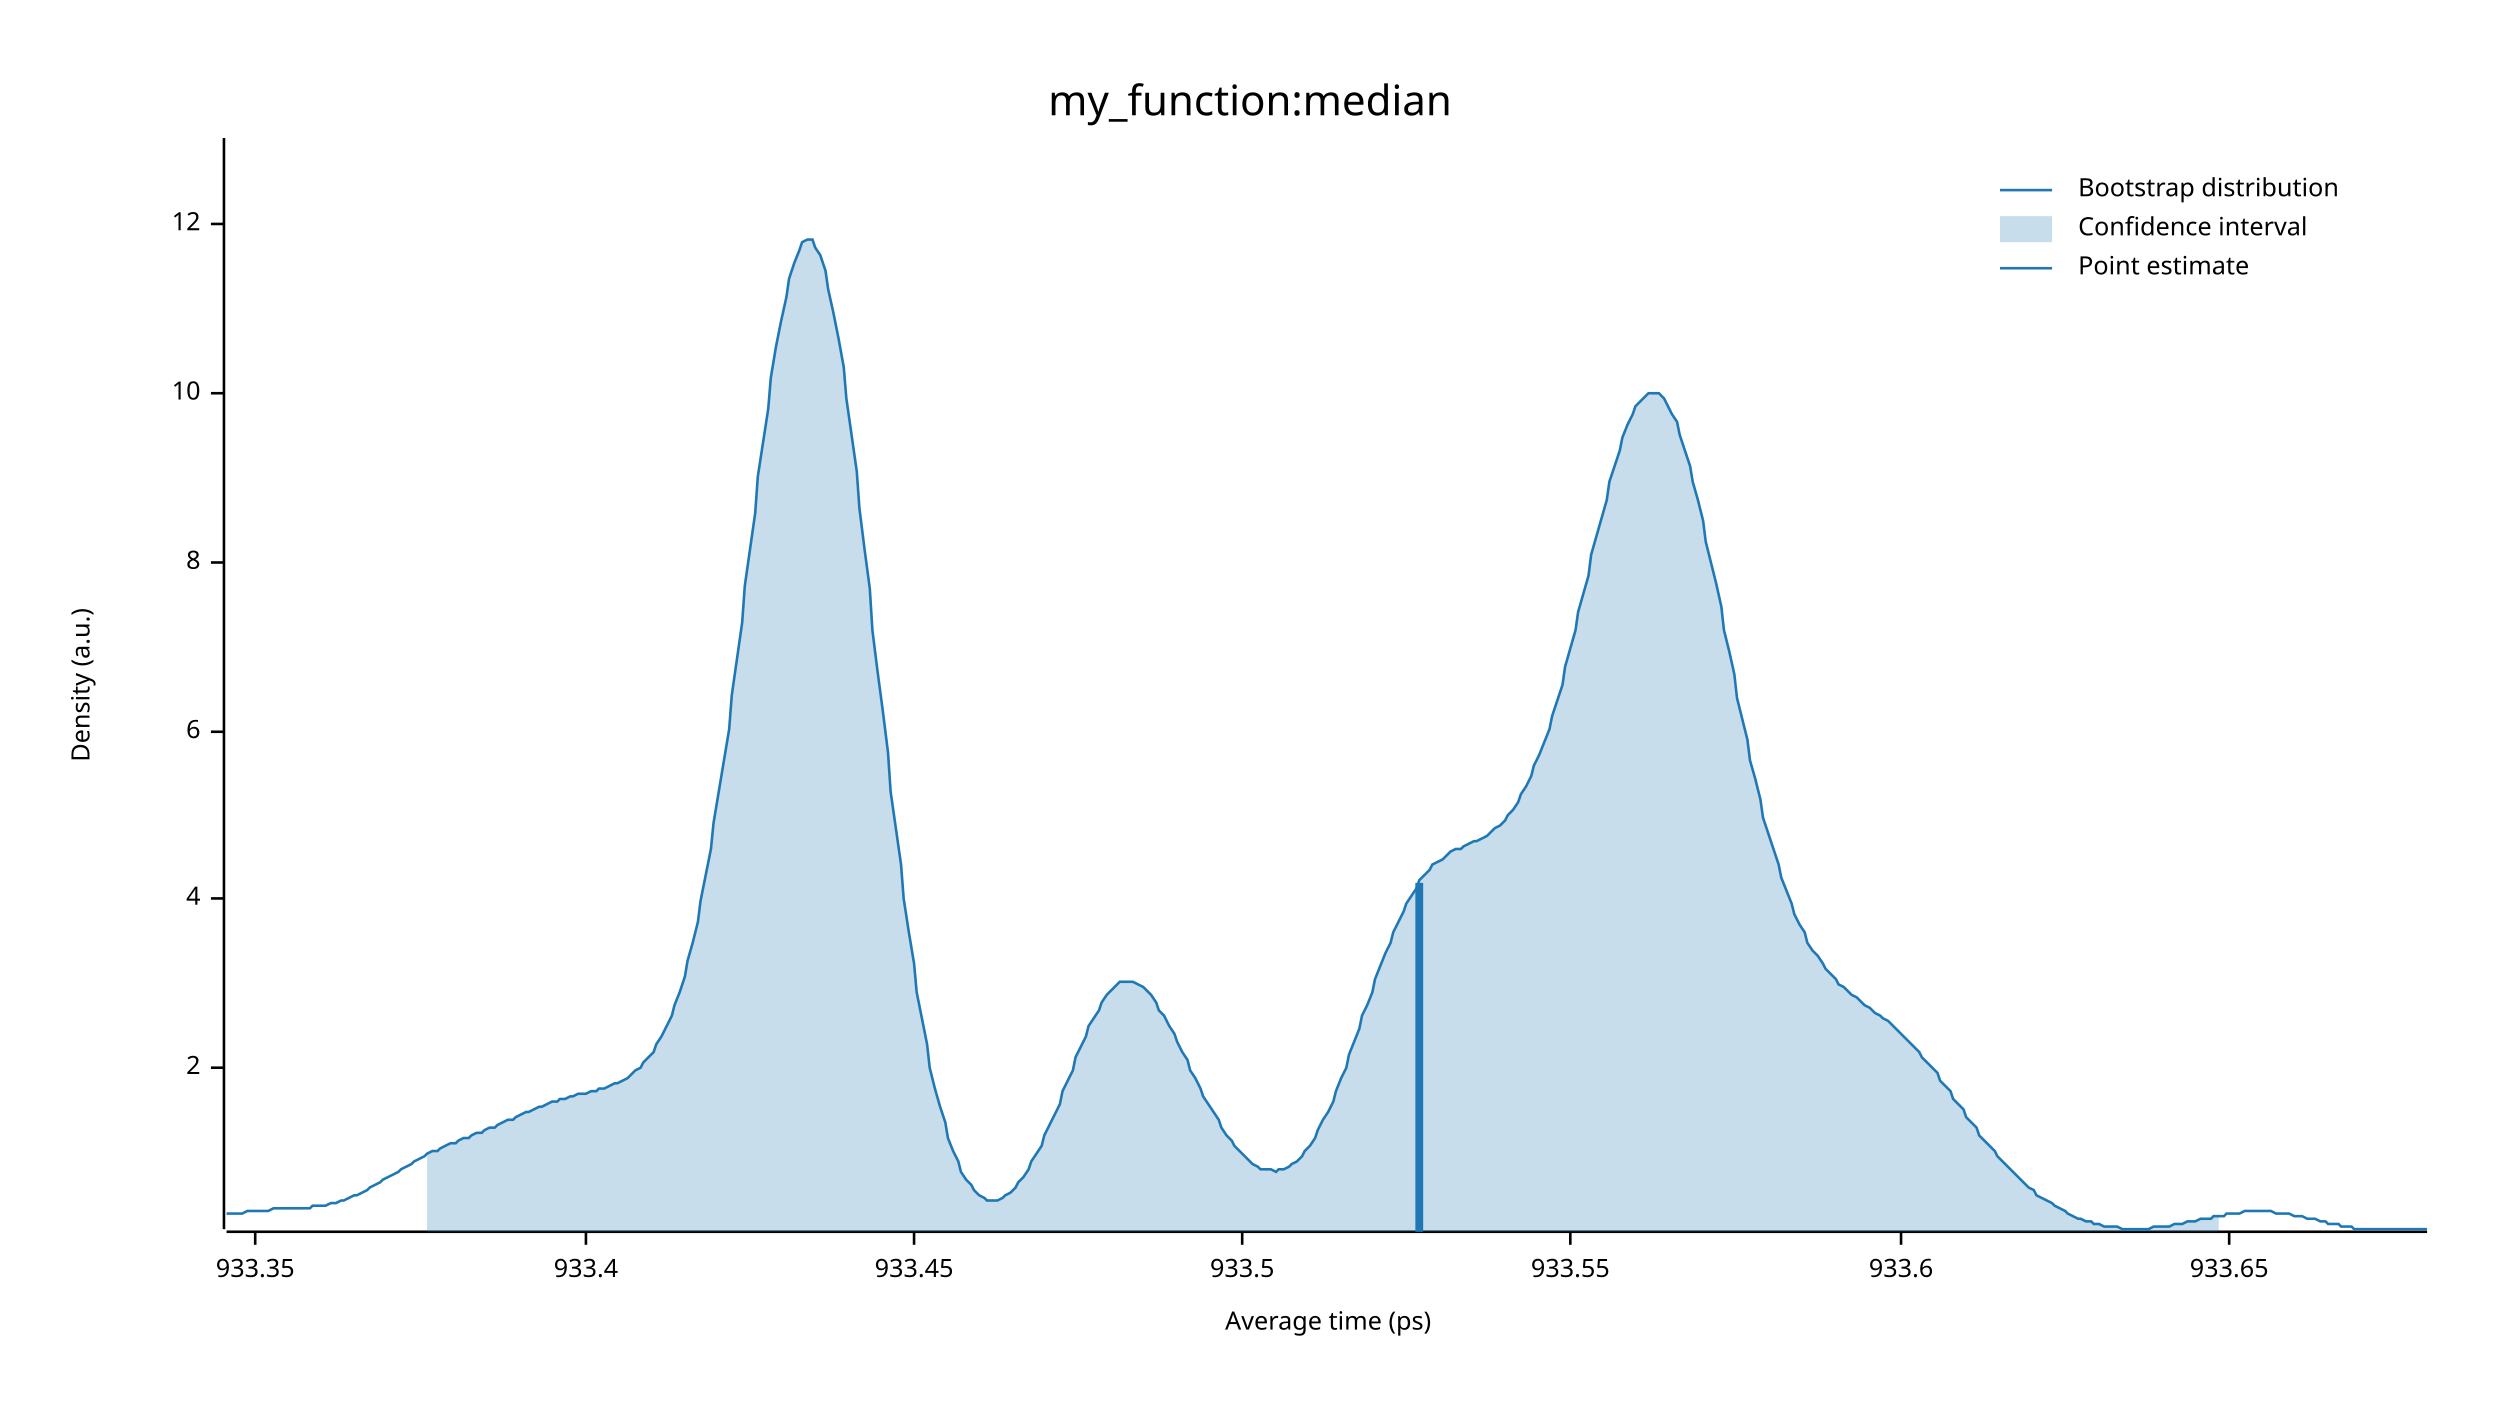
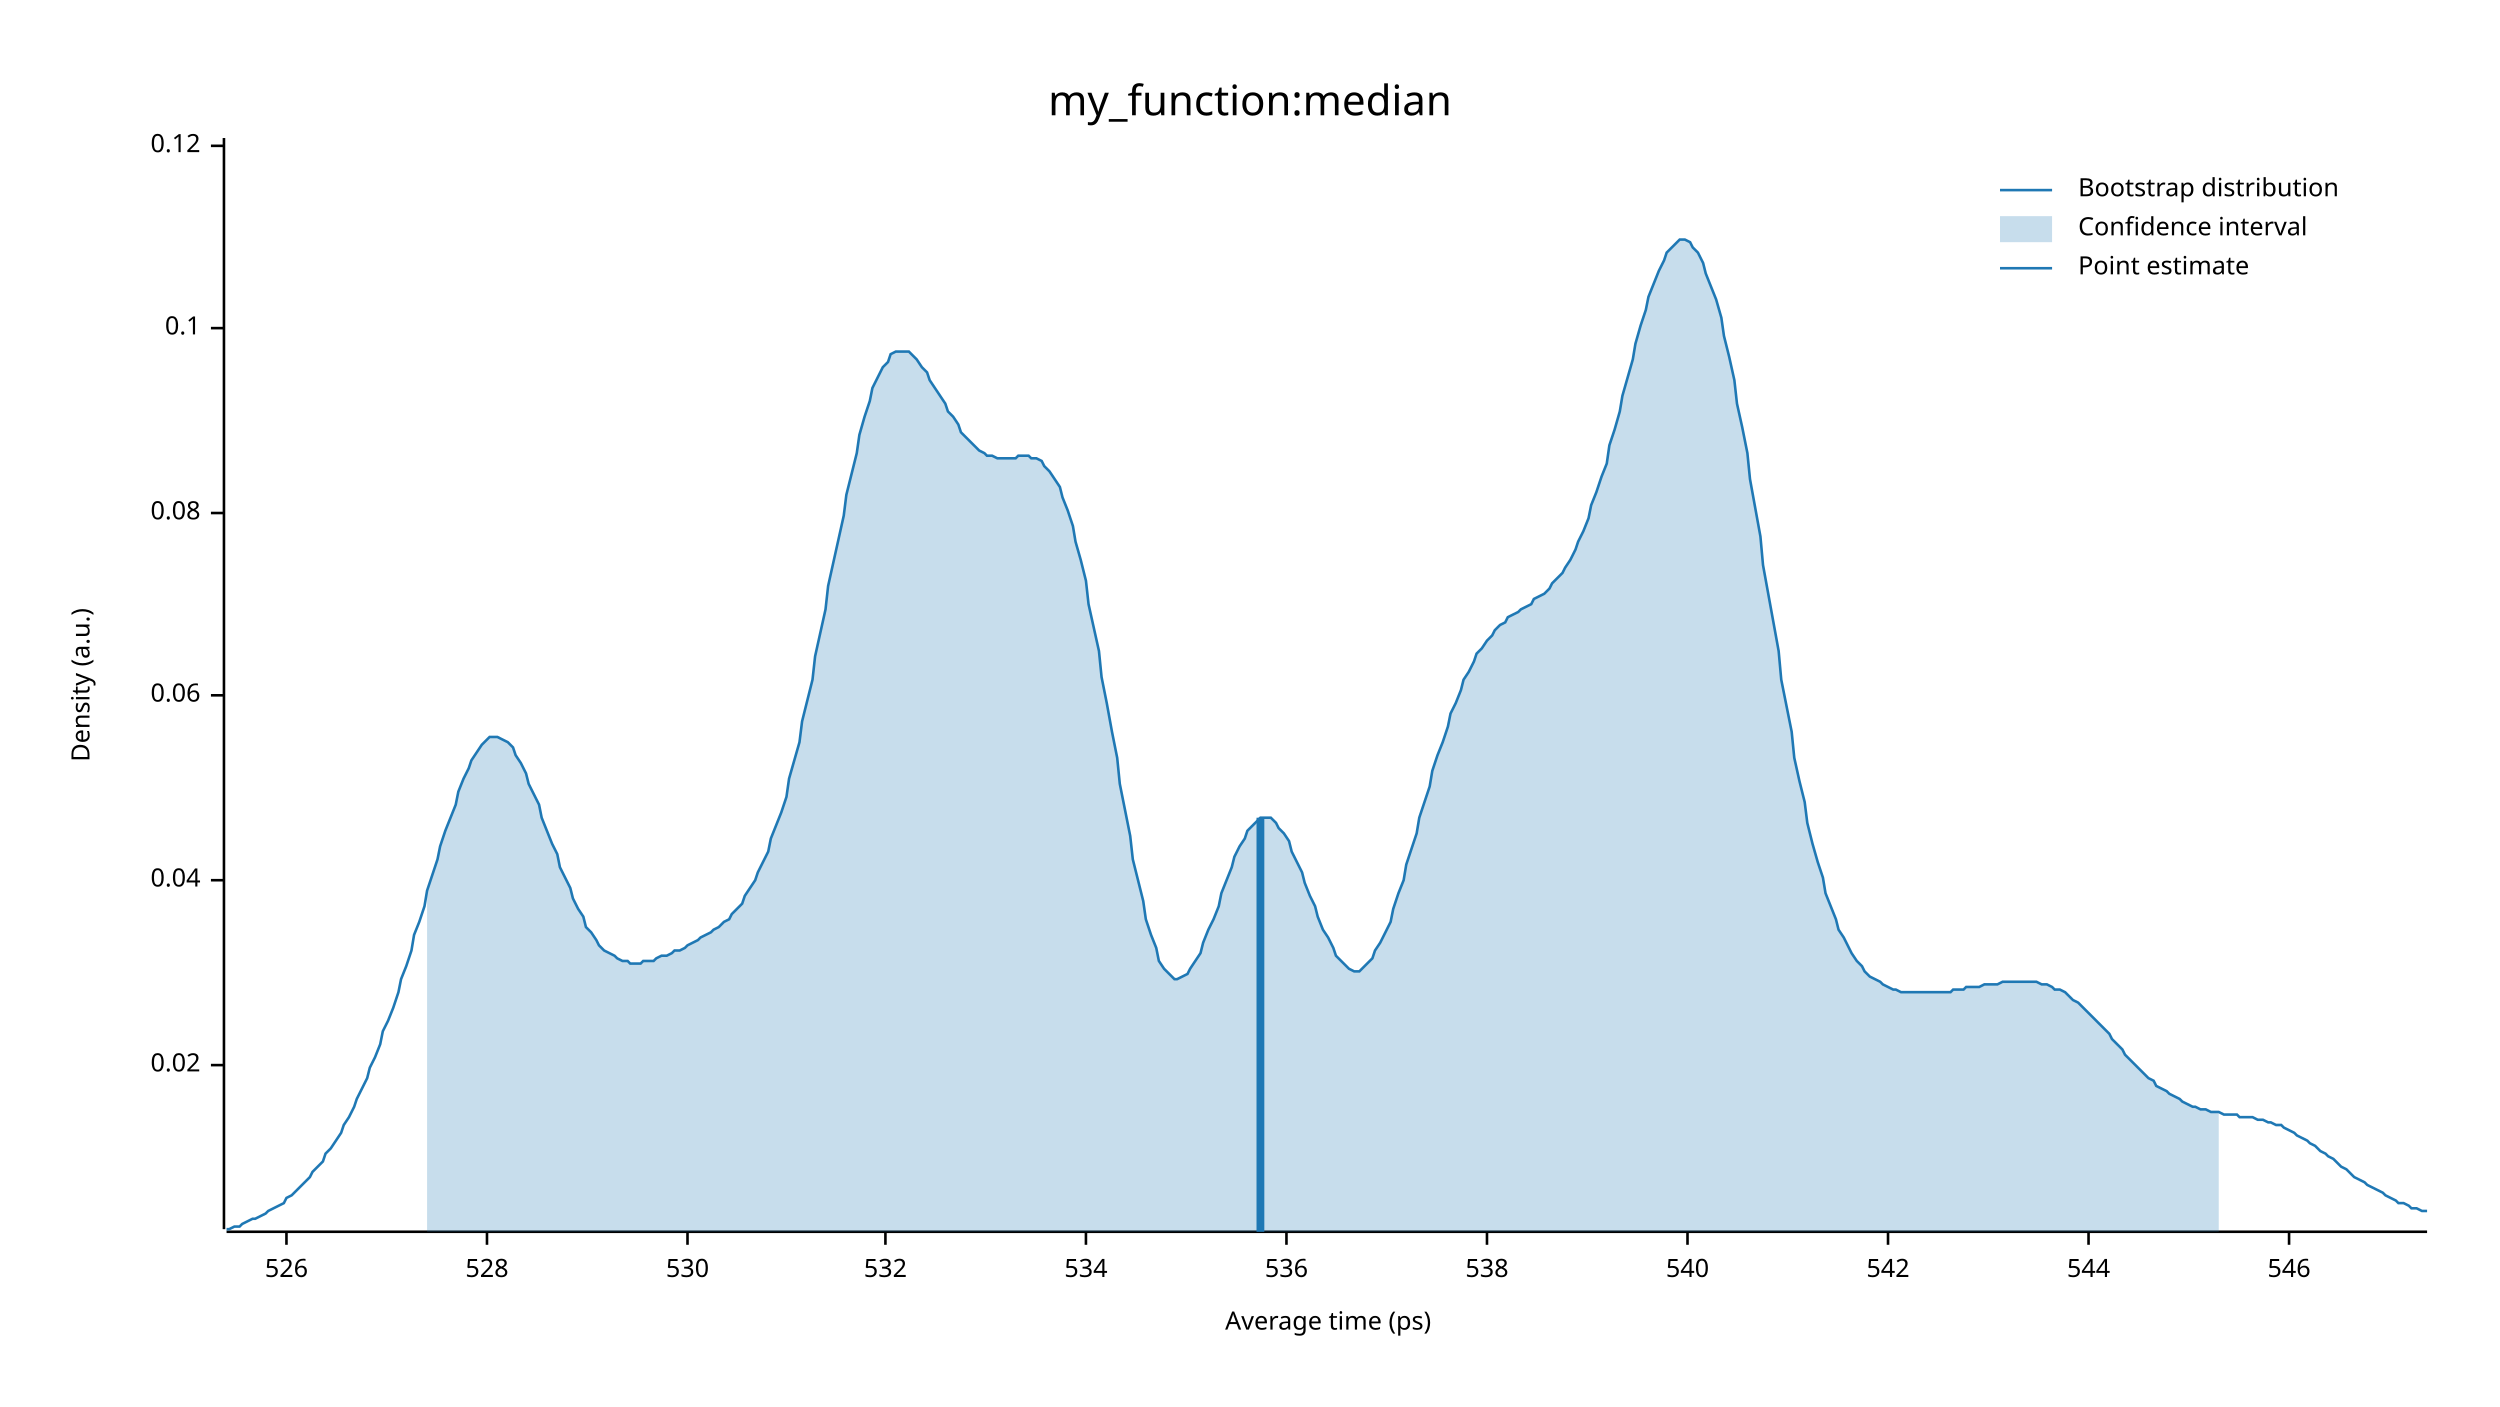
<svg xmlns="http://www.w3.org/2000/svg" width="960" height="540" viewBox="0 0 960 540">
  <text x="480" y="32" dy="0.76em" text-anchor="middle" font-family="sans-serif" font-size="16.129" opacity="1" fill="#000000">
my_function:median
</text>
  <text x="27" y="263" dy="0.76em" text-anchor="middle" font-family="sans-serif" font-size="9.677" opacity="1" fill="#000000" transform="rotate(270, 27, 263)">
Density (a.u.)
</text>
  <text x="510" y="513" dy="-0.5ex" text-anchor="middle" font-family="sans-serif" font-size="9.677" opacity="1" fill="#000000">
Average time (ps)
</text>
  <polyline fill="none" opacity="1" stroke="#000000" stroke-width="1" points="86,53 86,472 " />
-   <text x="77" y="410" dy="0.5ex" text-anchor="end" font-family="sans-serif" font-size="9.677" opacity="1" fill="#000000">
- 2
+   <text x="77" y="409" dy="0.5ex" text-anchor="end" font-family="sans-serif" font-size="9.677" opacity="1" fill="#000000">
+ 0.02
</text>
-   <polyline fill="none" opacity="1" stroke="#000000" stroke-width="1" points="81,410 86,410 " />
-   <text x="77" y="345" dy="0.5ex" text-anchor="end" font-family="sans-serif" font-size="9.677" opacity="1" fill="#000000">
- 4
+   <polyline fill="none" opacity="1" stroke="#000000" stroke-width="1" points="81,409 86,409 " />
+   <text x="77" y="338" dy="0.5ex" text-anchor="end" font-family="sans-serif" font-size="9.677" opacity="1" fill="#000000">
+ 0.04
</text>
-   <polyline fill="none" opacity="1" stroke="#000000" stroke-width="1" points="81,345 86,345 " />
-   <text x="77" y="281" dy="0.5ex" text-anchor="end" font-family="sans-serif" font-size="9.677" opacity="1" fill="#000000">
- 6
+   <polyline fill="none" opacity="1" stroke="#000000" stroke-width="1" points="81,338 86,338 " />
+   <text x="77" y="267" dy="0.5ex" text-anchor="end" font-family="sans-serif" font-size="9.677" opacity="1" fill="#000000">
+ 0.06
</text>
-   <polyline fill="none" opacity="1" stroke="#000000" stroke-width="1" points="81,281 86,281 " />
-   <text x="77" y="216" dy="0.5ex" text-anchor="end" font-family="sans-serif" font-size="9.677" opacity="1" fill="#000000">
- 8
+   <polyline fill="none" opacity="1" stroke="#000000" stroke-width="1" points="81,267 86,267 " />
+   <text x="77" y="197" dy="0.5ex" text-anchor="end" font-family="sans-serif" font-size="9.677" opacity="1" fill="#000000">
+ 0.08
</text>
-   <polyline fill="none" opacity="1" stroke="#000000" stroke-width="1" points="81,216 86,216 " />
-   <text x="77" y="151" dy="0.5ex" text-anchor="end" font-family="sans-serif" font-size="9.677" opacity="1" fill="#000000">
- 10
+   <polyline fill="none" opacity="1" stroke="#000000" stroke-width="1" points="81,197 86,197 " />
+   <text x="77" y="126" dy="0.5ex" text-anchor="end" font-family="sans-serif" font-size="9.677" opacity="1" fill="#000000">
+ 0.1
</text>
-   <polyline fill="none" opacity="1" stroke="#000000" stroke-width="1" points="81,151 86,151 " />
-   <text x="77" y="86" dy="0.5ex" text-anchor="end" font-family="sans-serif" font-size="9.677" opacity="1" fill="#000000">
- 12
+   <polyline fill="none" opacity="1" stroke="#000000" stroke-width="1" points="81,126 86,126 " />
+   <text x="77" y="56" dy="0.5ex" text-anchor="end" font-family="sans-serif" font-size="9.677" opacity="1" fill="#000000">
+ 0.12
</text>
-   <polyline fill="none" opacity="1" stroke="#000000" stroke-width="1" points="81,86 86,86 " />
+   <polyline fill="none" opacity="1" stroke="#000000" stroke-width="1" points="81,56 86,56 " />
  <polyline fill="none" opacity="1" stroke="#000000" stroke-width="1" points="87,473 932,473 " />
-   <text x="98" y="483" dy="0.76em" text-anchor="middle" font-family="sans-serif" font-size="9.677" opacity="1" fill="#000000">
- 933.35
+   <text x="110" y="483" dy="0.76em" text-anchor="middle" font-family="sans-serif" font-size="9.677" opacity="1" fill="#000000">
+ 526
</text>
-   <polyline fill="none" opacity="1" stroke="#000000" stroke-width="1" points="98,473 98,478 " />
-   <text x="225" y="483" dy="0.76em" text-anchor="middle" font-family="sans-serif" font-size="9.677" opacity="1" fill="#000000">
- 933.4
+   <polyline fill="none" opacity="1" stroke="#000000" stroke-width="1" points="110,473 110,478 " />
+   <text x="187" y="483" dy="0.76em" text-anchor="middle" font-family="sans-serif" font-size="9.677" opacity="1" fill="#000000">
+ 528
</text>
-   <polyline fill="none" opacity="1" stroke="#000000" stroke-width="1" points="225,473 225,478 " />
-   <text x="351" y="483" dy="0.76em" text-anchor="middle" font-family="sans-serif" font-size="9.677" opacity="1" fill="#000000">
- 933.45
+   <polyline fill="none" opacity="1" stroke="#000000" stroke-width="1" points="187,473 187,478 " />
+   <text x="264" y="483" dy="0.76em" text-anchor="middle" font-family="sans-serif" font-size="9.677" opacity="1" fill="#000000">
+ 530
</text>
-   <polyline fill="none" opacity="1" stroke="#000000" stroke-width="1" points="351,473 351,478 " />
-   <text x="477" y="483" dy="0.76em" text-anchor="middle" font-family="sans-serif" font-size="9.677" opacity="1" fill="#000000">
- 933.5
+   <polyline fill="none" opacity="1" stroke="#000000" stroke-width="1" points="264,473 264,478 " />
+   <text x="340" y="483" dy="0.76em" text-anchor="middle" font-family="sans-serif" font-size="9.677" opacity="1" fill="#000000">
+ 532
</text>
-   <polyline fill="none" opacity="1" stroke="#000000" stroke-width="1" points="477,473 477,478 " />
-   <text x="603" y="483" dy="0.76em" text-anchor="middle" font-family="sans-serif" font-size="9.677" opacity="1" fill="#000000">
- 933.55
+   <polyline fill="none" opacity="1" stroke="#000000" stroke-width="1" points="340,473 340,478 " />
+   <text x="417" y="483" dy="0.76em" text-anchor="middle" font-family="sans-serif" font-size="9.677" opacity="1" fill="#000000">
+ 534
</text>
-   <polyline fill="none" opacity="1" stroke="#000000" stroke-width="1" points="603,473 603,478 " />
-   <text x="730" y="483" dy="0.76em" text-anchor="middle" font-family="sans-serif" font-size="9.677" opacity="1" fill="#000000">
- 933.6
+   <polyline fill="none" opacity="1" stroke="#000000" stroke-width="1" points="417,473 417,478 " />
+   <text x="494" y="483" dy="0.76em" text-anchor="middle" font-family="sans-serif" font-size="9.677" opacity="1" fill="#000000">
+ 536
</text>
-   <polyline fill="none" opacity="1" stroke="#000000" stroke-width="1" points="730,473 730,478 " />
-   <text x="856" y="483" dy="0.76em" text-anchor="middle" font-family="sans-serif" font-size="9.677" opacity="1" fill="#000000">
- 933.65
+   <polyline fill="none" opacity="1" stroke="#000000" stroke-width="1" points="494,473 494,478 " />
+   <text x="571" y="483" dy="0.76em" text-anchor="middle" font-family="sans-serif" font-size="9.677" opacity="1" fill="#000000">
+ 538
</text>
-   <polyline fill="none" opacity="1" stroke="#000000" stroke-width="1" points="856,473 856,478 " />
-   <polyline fill="none" opacity="1" stroke="#1F78B4" stroke-width="1" points="87,466 88,466 90,466 92,466 93,466 95,465 97,465 98,465 100,465 102,465 103,465 105,464 107,464 109,464 110,464 112,464 114,464 115,464 117,464 119,464 120,463 122,463 124,463 125,463 127,462 129,462 131,461 132,461 134,460 136,459 137,459 139,458 141,457 142,456 144,455 146,454 147,453 149,452 151,451 153,450 154,449 156,448 158,447 159,446 161,445 163,444 164,443 166,442 168,442 169,441 171,440 173,439 175,439 176,438 178,437 180,437 181,436 183,435 185,435 186,434 188,433 190,433 191,432 193,431 195,430 197,430 198,429 200,428 202,427 203,427 205,426 207,425 208,425 210,424 212,423 214,423 215,422 217,422 219,421 220,421 222,420 224,420 225,420 227,419 229,419 230,418 232,418 234,417 236,416 237,416 239,415 241,414 242,413 244,411 246,410 247,408 249,406 251,404 252,401 254,398 256,394 258,390 259,386 261,381 263,375 264,369 266,362 268,354 269,346 271,336 273,326 274,316 276,304 278,292 280,280 281,267 283,253 285,239 286,225 288,211 290,197 291,183 293,170 295,157 296,145 298,133 300,123 302,114 303,107 305,101 307,96 308,93 310,92 312,92 313,95 315,98 317,104 318,111 320,120 322,130 324,141 325,153 327,167 329,181 330,195 332,211 334,226 335,242 337,258 339,273 341,289 342,304 344,318 346,332 347,345 349,358 351,370 352,381 354,391 356,401 357,410 359,418 361,425 363,431 364,437 366,442 368,446 369,450 371,453 373,455 374,457 376,459 378,460 379,461 381,461 383,461 385,460 386,459 388,458 390,456 391,454 393,452 395,449 396,446 398,443 400,440 401,436 403,432 405,428 407,424 408,419 410,415 412,411 413,406 415,402 417,398 418,394 420,391 422,388 423,385 425,382 427,380 429,378 430,377 432,377 434,377 435,377 437,378 439,379 440,380 442,382 444,385 445,388 447,390 449,394 451,397 452,400 454,404 456,407 457,411 459,414 461,418 462,421 464,424 466,427 468,430 469,433 471,436 473,438 474,440 476,442 478,444 479,445 481,447 483,448 484,449 486,449 488,449 490,450 491,449 493,449 495,448 496,447 498,446 500,444 501,442 503,440 505,437 506,434 508,430 510,427 512,423 513,419 515,414 517,410 518,405 520,400 522,395 523,390 525,386 527,381 528,376 530,371 532,366 534,362 535,358 537,354 539,350 540,347 542,344 544,341 545,338 547,336 549,334 550,332 552,331 554,330 556,328 557,327 559,326 561,326 562,325 564,324 566,323 567,323 569,322 571,321 573,319 574,318 576,317 578,315 579,313 581,311 583,308 584,305 586,302 588,298 589,294 591,290 593,285 595,280 596,275 598,269 600,263 601,256 603,249 605,242 606,235 608,228 610,221 611,213 613,206 615,199 617,192 618,185 620,179 622,173 623,168 625,163 627,159 628,156 630,154 632,152 633,151 635,151 637,151 639,153 640,155 642,159 644,162 645,167 647,173 649,179 650,185 652,192 654,200 655,208 657,216 659,224 661,233 662,242 664,250 666,259 667,268 669,276 671,284 672,292 674,299 676,307 677,314 679,320 681,326 683,332 684,337 686,342 688,347 689,351 691,355 693,358 694,362 696,365 698,367 700,370 701,372 703,374 705,376 706,378 708,379 710,381 711,382 713,383 715,385 716,386 718,387 720,389 722,390 723,391 725,392 727,394 728,395 730,397 732,399 733,400 735,402 737,404 738,406 740,408 742,410 744,412 745,415 747,417 749,419 750,422 752,424 754,426 755,429 757,431 759,433 760,436 762,438 764,440 766,442 767,444 769,446 771,448 772,449 774,451 776,453 777,454 779,456 781,457 782,459 784,460 786,461 788,462 789,463 791,464 793,465 794,466 796,467 798,468 799,468 801,469 803,469 804,470 806,470 808,471 810,471 811,471 813,471 815,472 816,472 818,472 820,472 821,472 823,472 825,472 827,471 828,471 830,471 832,471 833,471 835,470 837,470 838,470 840,469 842,469 843,469 845,468 847,468 849,468 850,467 852,467 854,467 855,466 857,466 859,466 860,466 862,465 864,465 865,465 867,465 869,465 871,465 872,465 874,466 876,466 877,466 879,466 881,467 882,467 884,467 886,468 887,468 889,468 891,469 893,469 894,470 896,470 898,470 899,471 901,471 903,471 904,472 906,472 908,472 909,472 911,472 913,472 915,472 916,472 918,472 920,472 921,472 923,472 925,472 926,472 928,472 930,472 932,472 " />
-   <polygon opacity="0.25" fill="#1F78B4" points="164,443 166,442 168,442 169,441 171,440 173,439 175,439 176,438 178,437 180,437 181,436 183,435 185,435 186,434 188,433 190,433 191,432 193,431 195,430 197,430 198,429 200,428 202,427 203,427 205,426 207,425 208,425 210,424 212,423 214,423 215,422 217,422 219,421 220,421 222,420 224,420 225,420 227,419 229,419 230,418 232,418 234,417 236,416 237,416 239,415 241,414 242,413 244,411 246,410 247,408 249,406 251,404 252,401 254,398 256,394 258,390 259,386 261,381 263,375 264,369 266,362 268,354 269,346 271,336 273,326 274,316 276,304 278,292 280,280 281,267 283,253 285,239 286,225 288,211 290,197 291,183 293,170 295,157 296,145 298,133 300,123 302,114 303,107 305,101 307,96 308,93 310,92 312,92 313,95 315,98 317,104 318,111 320,120 322,130 324,141 325,153 327,167 329,181 330,195 332,211 334,226 335,242 337,258 339,273 341,289 342,304 344,318 346,332 347,345 349,358 351,370 352,381 354,391 356,401 357,410 359,418 361,425 363,431 364,437 366,442 368,446 369,450 371,453 373,455 374,457 376,459 378,460 379,461 381,461 383,461 385,460 386,459 388,458 390,456 391,454 393,452 395,449 396,446 398,443 400,440 401,436 403,432 405,428 407,424 408,419 410,415 412,411 413,406 415,402 417,398 418,394 420,391 422,388 423,385 425,382 427,380 429,378 430,377 432,377 434,377 435,377 437,378 439,379 440,380 442,382 444,385 445,388 447,390 449,394 451,397 452,400 454,404 456,407 457,411 459,414 461,418 462,421 464,424 466,427 468,430 469,433 471,436 473,438 474,440 476,442 478,444 479,445 481,447 483,448 484,449 486,449 488,449 490,450 491,449 493,449 495,448 496,447 498,446 500,444 501,442 503,440 505,437 506,434 508,430 510,427 512,423 513,419 515,414 517,410 518,405 520,400 522,395 523,390 525,386 527,381 528,376 530,371 532,366 534,362 535,358 537,354 539,350 540,347 542,344 544,341 545,338 547,336 549,334 550,332 552,331 554,330 556,328 557,327 559,326 561,326 562,325 564,324 566,323 567,323 569,322 571,321 573,319 574,318 576,317 578,315 579,313 581,311 583,308 584,305 586,302 588,298 589,294 591,290 593,285 595,280 596,275 598,269 600,263 601,256 603,249 605,242 606,235 608,228 610,221 611,213 613,206 615,199 617,192 618,185 620,179 622,173 623,168 625,163 627,159 628,156 630,154 632,152 633,151 635,151 637,151 639,153 640,155 642,159 644,162 645,167 647,173 649,179 650,185 652,192 654,200 655,208 657,216 659,224 661,233 662,242 664,250 666,259 667,268 669,276 671,284 672,292 674,299 676,307 677,314 679,320 681,326 683,332 684,337 686,342 688,347 689,351 691,355 693,358 694,362 696,365 698,367 700,370 701,372 703,374 705,376 706,378 708,379 710,381 711,382 713,383 715,385 716,386 718,387 720,389 722,390 723,391 725,392 727,394 728,395 730,397 732,399 733,400 735,402 737,404 738,406 740,408 742,410 744,412 745,415 747,417 749,419 750,422 752,424 754,426 755,429 757,431 759,433 760,436 762,438 764,440 766,442 767,444 769,446 771,448 772,449 774,451 776,453 777,454 779,456 781,457 782,459 784,460 786,461 788,462 789,463 791,464 793,465 794,466 796,467 798,468 799,468 801,469 803,469 804,470 806,470 808,471 810,471 811,471 813,471 815,472 816,472 818,472 820,472 821,472 823,472 825,472 827,471 828,471 830,471 832,471 833,471 835,470 837,470 838,470 840,469 842,469 843,469 845,468 847,468 849,468 850,467 852,467 852,473 164,473 " />
-   <polyline fill="none" opacity="1" stroke="#1F78B4" stroke-width="3" points="545,473 545,339 " />
+   <polyline fill="none" opacity="1" stroke="#000000" stroke-width="1" points="571,473 571,478 " />
+   <text x="648" y="483" dy="0.76em" text-anchor="middle" font-family="sans-serif" font-size="9.677" opacity="1" fill="#000000">
+ 540
+ </text>
+   <polyline fill="none" opacity="1" stroke="#000000" stroke-width="1" points="648,473 648,478 " />
+   <text x="725" y="483" dy="0.76em" text-anchor="middle" font-family="sans-serif" font-size="9.677" opacity="1" fill="#000000">
+ 542
+ </text>
+   <polyline fill="none" opacity="1" stroke="#000000" stroke-width="1" points="725,473 725,478 " />
+   <text x="802" y="483" dy="0.76em" text-anchor="middle" font-family="sans-serif" font-size="9.677" opacity="1" fill="#000000">
+ 544
+ </text>
+   <polyline fill="none" opacity="1" stroke="#000000" stroke-width="1" points="802,473 802,478 " />
+   <text x="879" y="483" dy="0.76em" text-anchor="middle" font-family="sans-serif" font-size="9.677" opacity="1" fill="#000000">
+ 546
+ </text>
+   <polyline fill="none" opacity="1" stroke="#000000" stroke-width="1" points="879,473 879,478 " />
+   <polyline fill="none" opacity="1" stroke="#1F78B4" stroke-width="1" points="87,472 88,472 90,471 92,471 93,470 95,469 97,468 98,468 100,467 102,466 103,465 105,464 107,463 109,462 110,460 112,459 114,457 115,456 117,454 119,452 120,450 122,448 124,446 125,443 127,441 129,438 131,435 132,432 134,429 136,425 137,422 139,418 141,414 142,410 144,406 146,401 147,396 149,392 151,387 153,381 154,376 156,371 158,365 159,359 161,354 163,348 164,342 166,336 168,330 169,325 171,319 173,314 175,309 176,304 178,299 180,295 181,292 183,289 185,286 186,285 188,283 190,283 191,283 193,284 195,285 197,287 198,290 200,293 202,297 203,301 205,305 207,309 208,314 210,319 212,324 214,328 215,333 217,337 219,341 220,345 222,349 224,352 225,356 227,358 229,361 230,363 232,365 234,366 236,367 237,368 239,369 241,369 242,370 244,370 246,370 247,369 249,369 251,369 252,368 254,367 256,367 258,366 259,365 261,365 263,364 264,363 266,362 268,361 269,360 271,359 273,358 274,357 276,356 278,354 280,353 281,351 283,349 285,347 286,344 288,341 290,338 291,335 293,331 295,327 296,322 298,317 300,312 302,306 303,299 305,292 307,285 308,277 310,269 312,261 313,252 315,243 317,234 318,225 320,216 322,207 324,198 325,190 327,182 329,174 330,167 332,160 334,154 335,149 337,145 339,141 341,139 342,136 344,135 346,135 347,135 349,135 351,137 352,138 354,141 356,143 357,146 359,149 361,152 363,155 364,158 366,160 368,163 369,166 371,168 373,170 374,171 376,173 378,174 379,175 381,175 383,176 385,176 386,176 388,176 390,176 391,175 393,175 395,175 396,176 398,176 400,177 401,179 403,181 405,184 407,187 408,191 410,196 412,202 413,208 415,215 417,223 418,232 420,241 422,250 423,260 425,270 427,281 429,291 430,301 432,311 434,321 435,330 437,338 439,346 440,353 442,359 444,364 445,369 447,372 449,374 451,376 452,376 454,375 456,374 457,372 459,369 461,366 462,362 464,357 466,353 468,348 469,343 471,338 473,333 474,329 476,325 478,322 479,319 481,317 483,315 484,314 486,314 488,314 490,316 491,318 493,320 495,323 496,327 498,331 500,335 501,339 503,344 505,348 506,352 508,357 510,360 512,364 513,367 515,369 517,371 518,372 520,373 522,373 523,372 525,370 527,368 528,365 530,362 532,358 534,354 535,349 537,343 539,338 540,332 542,326 544,320 545,314 547,308 549,302 550,296 552,290 554,285 556,279 557,274 559,270 561,265 562,261 564,258 566,254 567,251 569,249 571,246 573,244 574,242 576,240 578,239 579,237 581,236 583,235 584,234 586,233 588,232 589,230 591,229 593,228 595,226 596,224 598,222 600,220 601,218 603,215 605,211 606,208 608,204 610,199 611,194 613,189 615,183 617,178 618,171 620,165 622,158 623,152 625,145 627,138 628,132 630,125 632,119 633,114 635,109 637,104 639,100 640,97 642,95 644,93 645,92 647,92 649,93 650,95 652,97 654,101 655,105 657,110 659,115 661,122 662,129 664,137 666,146 667,155 669,164 671,174 672,184 674,195 676,206 677,217 679,228 681,239 683,250 684,261 686,271 688,281 689,291 691,300 693,308 694,316 696,324 698,331 700,337 701,343 703,348 705,353 706,357 708,360 710,364 711,366 713,369 715,371 716,373 718,375 720,376 722,377 723,378 725,379 727,380 728,380 730,381 732,381 733,381 735,381 737,381 738,381 740,381 742,381 744,381 745,381 747,381 749,381 750,380 752,380 754,380 755,379 757,379 759,379 760,379 762,378 764,378 766,378 767,378 769,377 771,377 772,377 774,377 776,377 777,377 779,377 781,377 782,377 784,378 786,378 788,379 789,380 791,380 793,381 794,382 796,384 798,385 799,386 801,388 803,390 804,391 806,393 808,395 810,397 811,399 813,401 815,403 816,405 818,407 820,409 821,410 823,412 825,414 827,415 828,417 830,418 832,419 833,420 835,421 837,422 838,423 840,424 842,425 843,425 845,426 847,426 849,427 850,427 852,427 854,428 855,428 857,428 859,428 860,429 862,429 864,429 865,429 867,430 869,430 871,431 872,431 874,432 876,432 877,433 879,434 881,435 882,436 884,437 886,438 887,439 889,440 891,442 893,443 894,444 896,445 898,447 899,448 901,449 903,451 904,452 906,453 908,454 909,455 911,456 913,457 915,458 916,459 918,460 920,461 921,462 923,462 925,463 926,464 928,464 930,465 932,465 " />
+   <polygon opacity="0.25" fill="#1F78B4" points="164,342 166,336 168,330 169,325 171,319 173,314 175,309 176,304 178,299 180,295 181,292 183,289 185,286 186,285 188,283 190,283 191,283 193,284 195,285 197,287 198,290 200,293 202,297 203,301 205,305 207,309 208,314 210,319 212,324 214,328 215,333 217,337 219,341 220,345 222,349 224,352 225,356 227,358 229,361 230,363 232,365 234,366 236,367 237,368 239,369 241,369 242,370 244,370 246,370 247,369 249,369 251,369 252,368 254,367 256,367 258,366 259,365 261,365 263,364 264,363 266,362 268,361 269,360 271,359 273,358 274,357 276,356 278,354 280,353 281,351 283,349 285,347 286,344 288,341 290,338 291,335 293,331 295,327 296,322 298,317 300,312 302,306 303,299 305,292 307,285 308,277 310,269 312,261 313,252 315,243 317,234 318,225 320,216 322,207 324,198 325,190 327,182 329,174 330,167 332,160 334,154 335,149 337,145 339,141 341,139 342,136 344,135 346,135 347,135 349,135 351,137 352,138 354,141 356,143 357,146 359,149 361,152 363,155 364,158 366,160 368,163 369,166 371,168 373,170 374,171 376,173 378,174 379,175 381,175 383,176 385,176 386,176 388,176 390,176 391,175 393,175 395,175 396,176 398,176 400,177 401,179 403,181 405,184 407,187 408,191 410,196 412,202 413,208 415,215 417,223 418,232 420,241 422,250 423,260 425,270 427,281 429,291 430,301 432,311 434,321 435,330 437,338 439,346 440,353 442,359 444,364 445,369 447,372 449,374 451,376 452,376 454,375 456,374 457,372 459,369 461,366 462,362 464,357 466,353 468,348 469,343 471,338 473,333 474,329 476,325 478,322 479,319 481,317 483,315 484,314 486,314 488,314 490,316 491,318 493,320 495,323 496,327 498,331 500,335 501,339 503,344 505,348 506,352 508,357 510,360 512,364 513,367 515,369 517,371 518,372 520,373 522,373 523,372 525,370 527,368 528,365 530,362 532,358 534,354 535,349 537,343 539,338 540,332 542,326 544,320 545,314 547,308 549,302 550,296 552,290 554,285 556,279 557,274 559,270 561,265 562,261 564,258 566,254 567,251 569,249 571,246 573,244 574,242 576,240 578,239 579,237 581,236 583,235 584,234 586,233 588,232 589,230 591,229 593,228 595,226 596,224 598,222 600,220 601,218 603,215 605,211 606,208 608,204 610,199 611,194 613,189 615,183 617,178 618,171 620,165 622,158 623,152 625,145 627,138 628,132 630,125 632,119 633,114 635,109 637,104 639,100 640,97 642,95 644,93 645,92 647,92 649,93 650,95 652,97 654,101 655,105 657,110 659,115 661,122 662,129 664,137 666,146 667,155 669,164 671,174 672,184 674,195 676,206 677,217 679,228 681,239 683,250 684,261 686,271 688,281 689,291 691,300 693,308 694,316 696,324 698,331 700,337 701,343 703,348 705,353 706,357 708,360 710,364 711,366 713,369 715,371 716,373 718,375 720,376 722,377 723,378 725,379 727,380 728,380 730,381 732,381 733,381 735,381 737,381 738,381 740,381 742,381 744,381 745,381 747,381 749,381 750,380 752,380 754,380 755,379 757,379 759,379 760,379 762,378 764,378 766,378 767,378 769,377 771,377 772,377 774,377 776,377 777,377 779,377 781,377 782,377 784,378 786,378 788,379 789,380 791,380 793,381 794,382 796,384 798,385 799,386 801,388 803,390 804,391 806,393 808,395 810,397 811,399 813,401 815,403 816,405 818,407 820,409 821,410 823,412 825,414 827,415 828,417 830,418 832,419 833,420 835,421 837,422 838,423 840,424 842,425 843,425 845,426 847,426 849,427 850,427 852,427 852,473 164,473 " />
+   <polyline fill="none" opacity="1" stroke="#1F78B4" stroke-width="3" points="484,473 484,314 " />
  <text x="798" y="68" dy="0.76em" text-anchor="start" font-family="sans-serif" font-size="9.677" opacity="1" fill="#000000">
Bootstrap distribution
</text>
  <text x="798" y="83" dy="0.76em" text-anchor="start" font-family="sans-serif" font-size="9.677" opacity="1" fill="#000000">
Confidence interval
</text>
  <text x="798" y="98" dy="0.76em" text-anchor="start" font-family="sans-serif" font-size="9.677" opacity="1" fill="#000000">
Point estimate
</text>
  <polyline fill="none" opacity="1" stroke="#1F78B4" stroke-width="1" points="768,73 788,73 " />
  <rect x="768" y="83" width="20" height="10" opacity="0.25" fill="#1F78B4" stroke="none" />
  <polyline fill="none" opacity="1" stroke="#1F78B4" stroke-width="1" points="768,103 788,103 " />
</svg>
